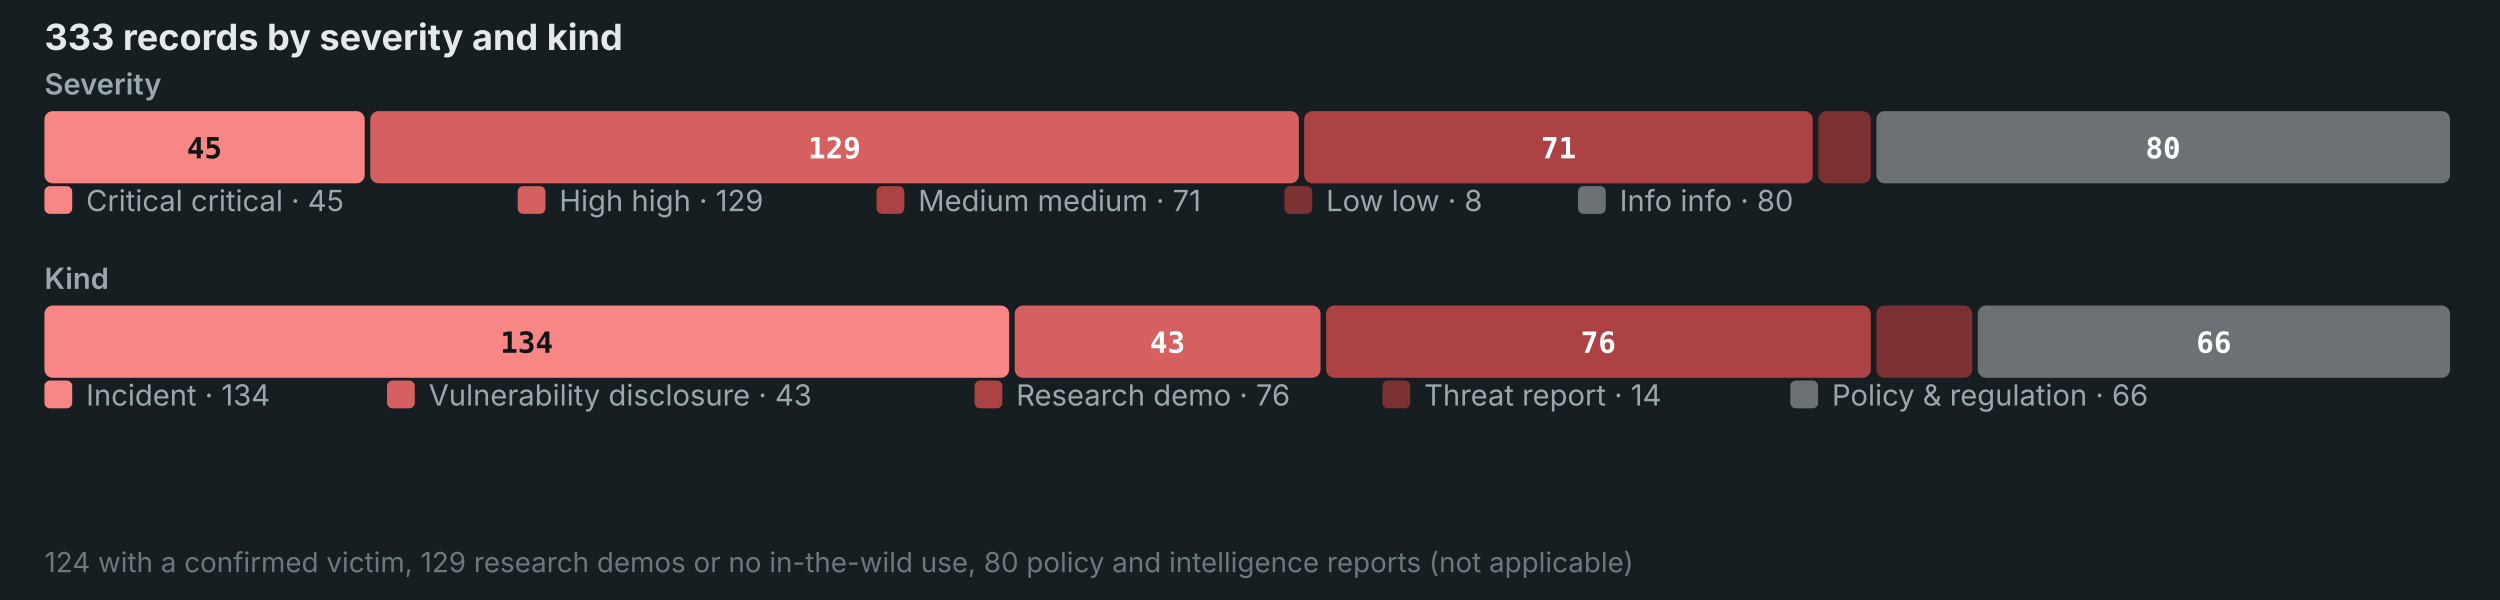
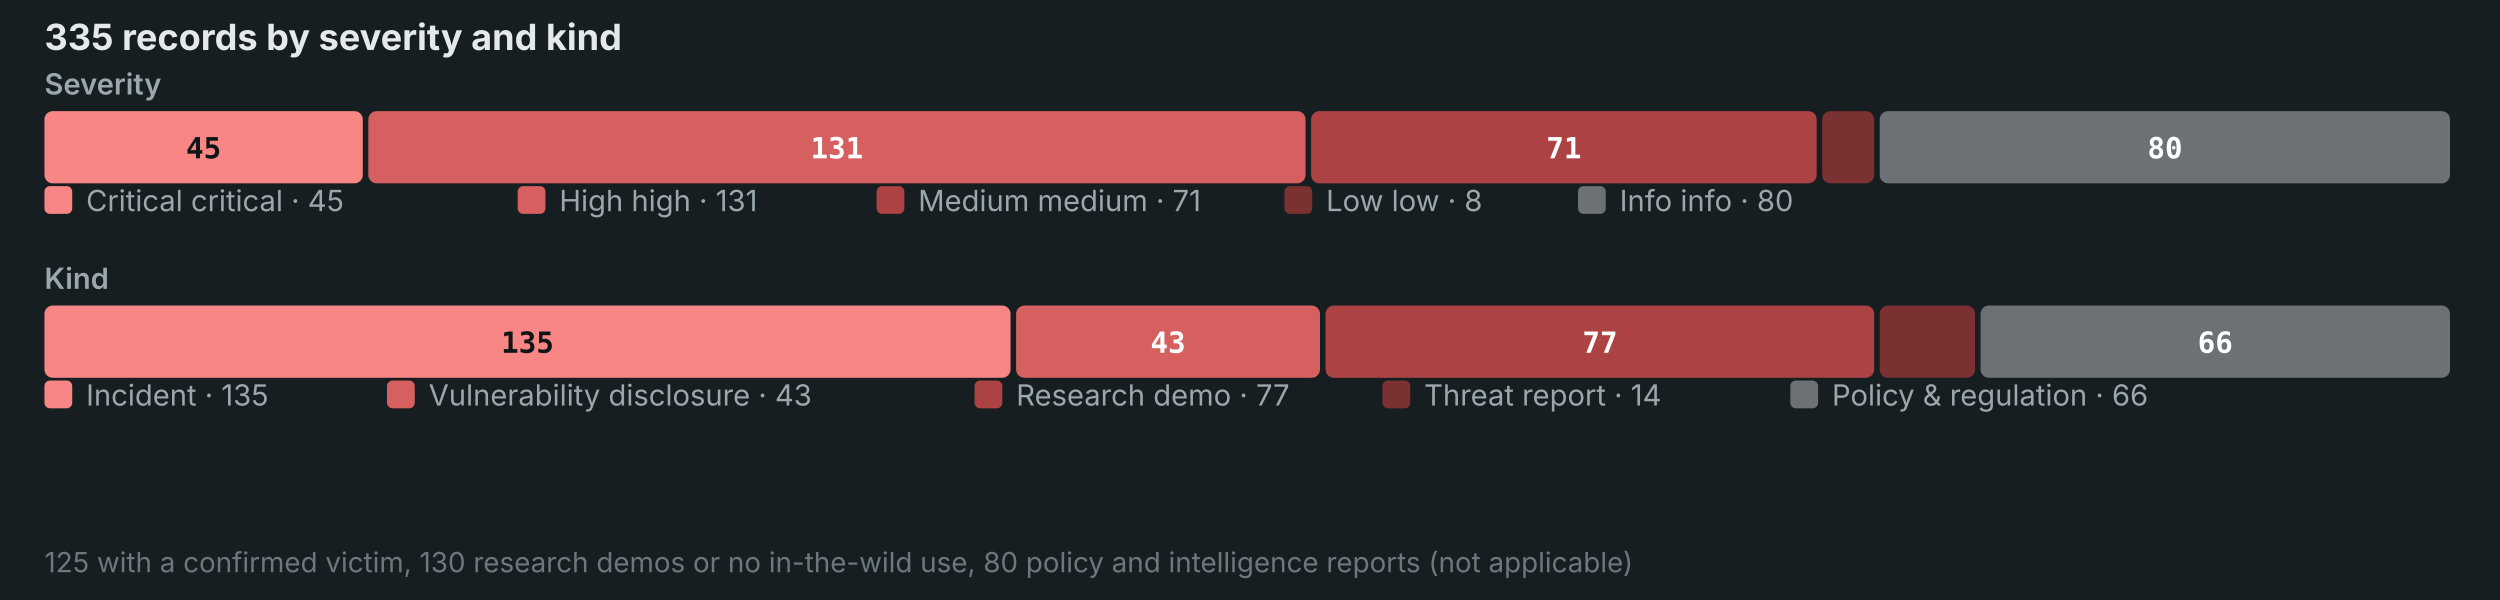
<svg xmlns="http://www.w3.org/2000/svg" viewBox="0 0 900 216" width="900" height="216" role="img" font-family="ui-sans-serif,-apple-system,'Segoe UI','PingFang SC','Microsoft YaHei',sans-serif">
  <rect width="900" height="216" fill="#171E21" />
-   <text x="16" y="18" font-size="13" font-weight="700" fill="#E4E9E9">333 records by severity and kind</text>
+   <text x="16" y="18" font-size="13" font-weight="700" fill="#E4E9E9">335 records by severity and kind</text>
  <text x="16" y="34" font-size="10.5" fill="#9AA8AD" font-weight="600">Severity</text>
-   <rect x="16.0" y="40" width="115.3" height="26" rx="3" fill="#F88684" />
-   <text x="73.6" y="57" font-size="10.5" text-anchor="middle" font-family="ui-monospace,'SF Mono','Cascadia Mono','Consolas',monospace" font-weight="700" fill="#101617">45</text>
-   <rect x="133.3" y="40" width="334.3" height="26" rx="3" fill="#D66060" />
-   <text x="300.4" y="57" font-size="10.5" text-anchor="middle" font-family="ui-monospace,'SF Mono','Cascadia Mono','Consolas',monospace" font-weight="700" fill="#FFFFFF">129</text>
-   <rect x="469.5" y="40" width="183.1" height="26" rx="3" fill="#AC4244" />
-   <text x="561.1" y="57" font-size="10.5" text-anchor="middle" font-family="ui-monospace,'SF Mono','Cascadia Mono','Consolas',monospace" font-weight="700" fill="#FFFFFF">71</text>
-   <rect x="654.6" y="40" width="18.9" height="26" rx="3" fill="#7B3031" />
-   <rect x="675.5" y="40" width="206.5" height="26" rx="3" fill="#6B7175" />
-   <text x="778.7" y="57" font-size="10.5" text-anchor="middle" font-family="ui-monospace,'SF Mono','Cascadia Mono','Consolas',monospace" font-weight="700" fill="#FFFFFF">80</text>
+   <rect x="16.0" y="40" width="114.6" height="26" rx="3" fill="#F88684" />
+   <text x="73.3" y="57" font-size="10.5" text-anchor="middle" font-family="ui-monospace,'SF Mono','Cascadia Mono','Consolas',monospace" font-weight="700" fill="#101617">45</text>
+   <rect x="132.6" y="40" width="337.4" height="26" rx="3" fill="#D66060" />
+   <text x="301.3" y="57" font-size="10.5" text-anchor="middle" font-family="ui-monospace,'SF Mono','Cascadia Mono','Consolas',monospace" font-weight="700" fill="#FFFFFF">131</text>
+   <rect x="472.0" y="40" width="182.0" height="26" rx="3" fill="#AC4244" />
+   <text x="563.0" y="57" font-size="10.5" text-anchor="middle" font-family="ui-monospace,'SF Mono','Cascadia Mono','Consolas',monospace" font-weight="700" fill="#FFFFFF">71</text>
+   <rect x="656.0" y="40" width="18.7" height="26" rx="3" fill="#7B3031" />
+   <rect x="676.7" y="40" width="205.3" height="26" rx="3" fill="#6B7175" />
+   <text x="779.4" y="57" font-size="10.5" text-anchor="middle" font-family="ui-monospace,'SF Mono','Cascadia Mono','Consolas',monospace" font-weight="700" fill="#FFFFFF">80</text>
  <rect x="16" y="67" width="10" height="10" rx="2" fill="#F88684" />
  <text x="31" y="76" font-size="10.5" fill="#9AA8AD">Critical critical · 45</text>
  <rect x="186.36" y="67" width="10" height="10" rx="2" fill="#D66060" />
-   <text x="201.36" y="76" font-size="10.5" fill="#9AA8AD">High high · 129</text>
+   <text x="201.36" y="76" font-size="10.5" fill="#9AA8AD">High high · 131</text>
  <rect x="315.56" y="67" width="10" height="10" rx="2" fill="#AC4244" />
  <text x="330.56" y="76" font-size="10.5" fill="#9AA8AD">Medium medium · 71</text>
  <rect x="462.4" y="67" width="10" height="10" rx="2" fill="#7B3031" />
  <text x="477.4" y="76" font-size="10.5" fill="#9AA8AD">Low low · 8</text>
  <rect x="568.08" y="67" width="10" height="10" rx="2" fill="#6B7175" />
  <text x="583.08" y="76" font-size="10.5" fill="#9AA8AD">Info info · 80</text>
  <text x="16" y="104" font-size="10.5" fill="#9AA8AD" font-weight="600">Kind</text>
-   <rect x="16.0" y="110" width="347.3" height="26" rx="3" fill="#F88684" />
-   <text x="189.6" y="127" font-size="10.5" text-anchor="middle" font-family="ui-monospace,'SF Mono','Cascadia Mono','Consolas',monospace" font-weight="700" fill="#101617">134</text>
-   <rect x="365.3" y="110" width="110.1" height="26" rx="3" fill="#D66060" />
-   <text x="420.3" y="127" font-size="10.5" text-anchor="middle" font-family="ui-monospace,'SF Mono','Cascadia Mono','Consolas',monospace" font-weight="700" fill="#FFFFFF">43</text>
-   <rect x="477.4" y="110" width="196.1" height="26" rx="3" fill="#AC4244" />
-   <text x="575.4" y="127" font-size="10.5" text-anchor="middle" font-family="ui-monospace,'SF Mono','Cascadia Mono','Consolas',monospace" font-weight="700" fill="#FFFFFF">76</text>
-   <rect x="675.5" y="110" width="34.5" height="26" rx="3" fill="#7B3031" />
-   <rect x="712.0" y="110" width="170.0" height="26" rx="3" fill="#6B7175" />
-   <text x="797.0" y="127" font-size="10.5" text-anchor="middle" font-family="ui-monospace,'SF Mono','Cascadia Mono','Consolas',monospace" font-weight="700" fill="#FFFFFF">66</text>
+   <rect x="16.0" y="110" width="347.8" height="26" rx="3" fill="#F88684" />
+   <text x="189.9" y="127" font-size="10.5" text-anchor="middle" font-family="ui-monospace,'SF Mono','Cascadia Mono','Consolas',monospace" font-weight="700" fill="#101617">135</text>
+   <rect x="365.8" y="110" width="109.4" height="26" rx="3" fill="#D66060" />
+   <text x="420.5" y="127" font-size="10.5" text-anchor="middle" font-family="ui-monospace,'SF Mono','Cascadia Mono','Consolas',monospace" font-weight="700" fill="#FFFFFF">43</text>
+   <rect x="477.2" y="110" width="197.5" height="26" rx="3" fill="#AC4244" />
+   <text x="576.0" y="127" font-size="10.5" text-anchor="middle" font-family="ui-monospace,'SF Mono','Cascadia Mono','Consolas',monospace" font-weight="700" fill="#FFFFFF">77</text>
+   <rect x="676.7" y="110" width="34.3" height="26" rx="3" fill="#7B3031" />
+   <rect x="713.0" y="110" width="169.0" height="26" rx="3" fill="#6B7175" />
+   <text x="797.5" y="127" font-size="10.5" text-anchor="middle" font-family="ui-monospace,'SF Mono','Cascadia Mono','Consolas',monospace" font-weight="700" fill="#FFFFFF">66</text>
  <rect x="16" y="137" width="10" height="10" rx="2" fill="#F88684" />
-   <text x="31" y="146" font-size="10.5" fill="#9AA8AD">Incident · 134</text>
+   <text x="31" y="146" font-size="10.5" fill="#9AA8AD">Incident · 135</text>
  <rect x="139.32" y="137" width="10" height="10" rx="2" fill="#D66060" />
  <text x="154.32" y="146" font-size="10.5" fill="#9AA8AD">Vulnerability disclosure · 43</text>
  <rect x="350.84" y="137" width="10" height="10" rx="2" fill="#AC4244" />
-   <text x="365.84" y="146" font-size="10.5" fill="#9AA8AD">Research demo · 76</text>
+   <text x="365.84" y="146" font-size="10.5" fill="#9AA8AD">Research demo · 77</text>
  <rect x="497.68" y="137" width="10" height="10" rx="2" fill="#7B3031" />
  <text x="512.68" y="146" font-size="10.5" fill="#9AA8AD">Threat report · 14</text>
  <rect x="644.52" y="137" width="10" height="10" rx="2" fill="#6B7175" />
  <text x="659.52" y="146" font-size="10.5" fill="#9AA8AD">Policy &amp; regulation · 66</text>
-   <text x="16" y="206" font-size="10" fill="#6B787E">124 with a confirmed victim, 129 research demos or no in-the-wild use, 80 policy and intelligence reports (not applicable)</text>
+   <text x="16" y="206" font-size="10" fill="#6B787E">125 with a confirmed victim, 130 research demos or no in-the-wild use, 80 policy and intelligence reports (not applicable)</text>
</svg>
